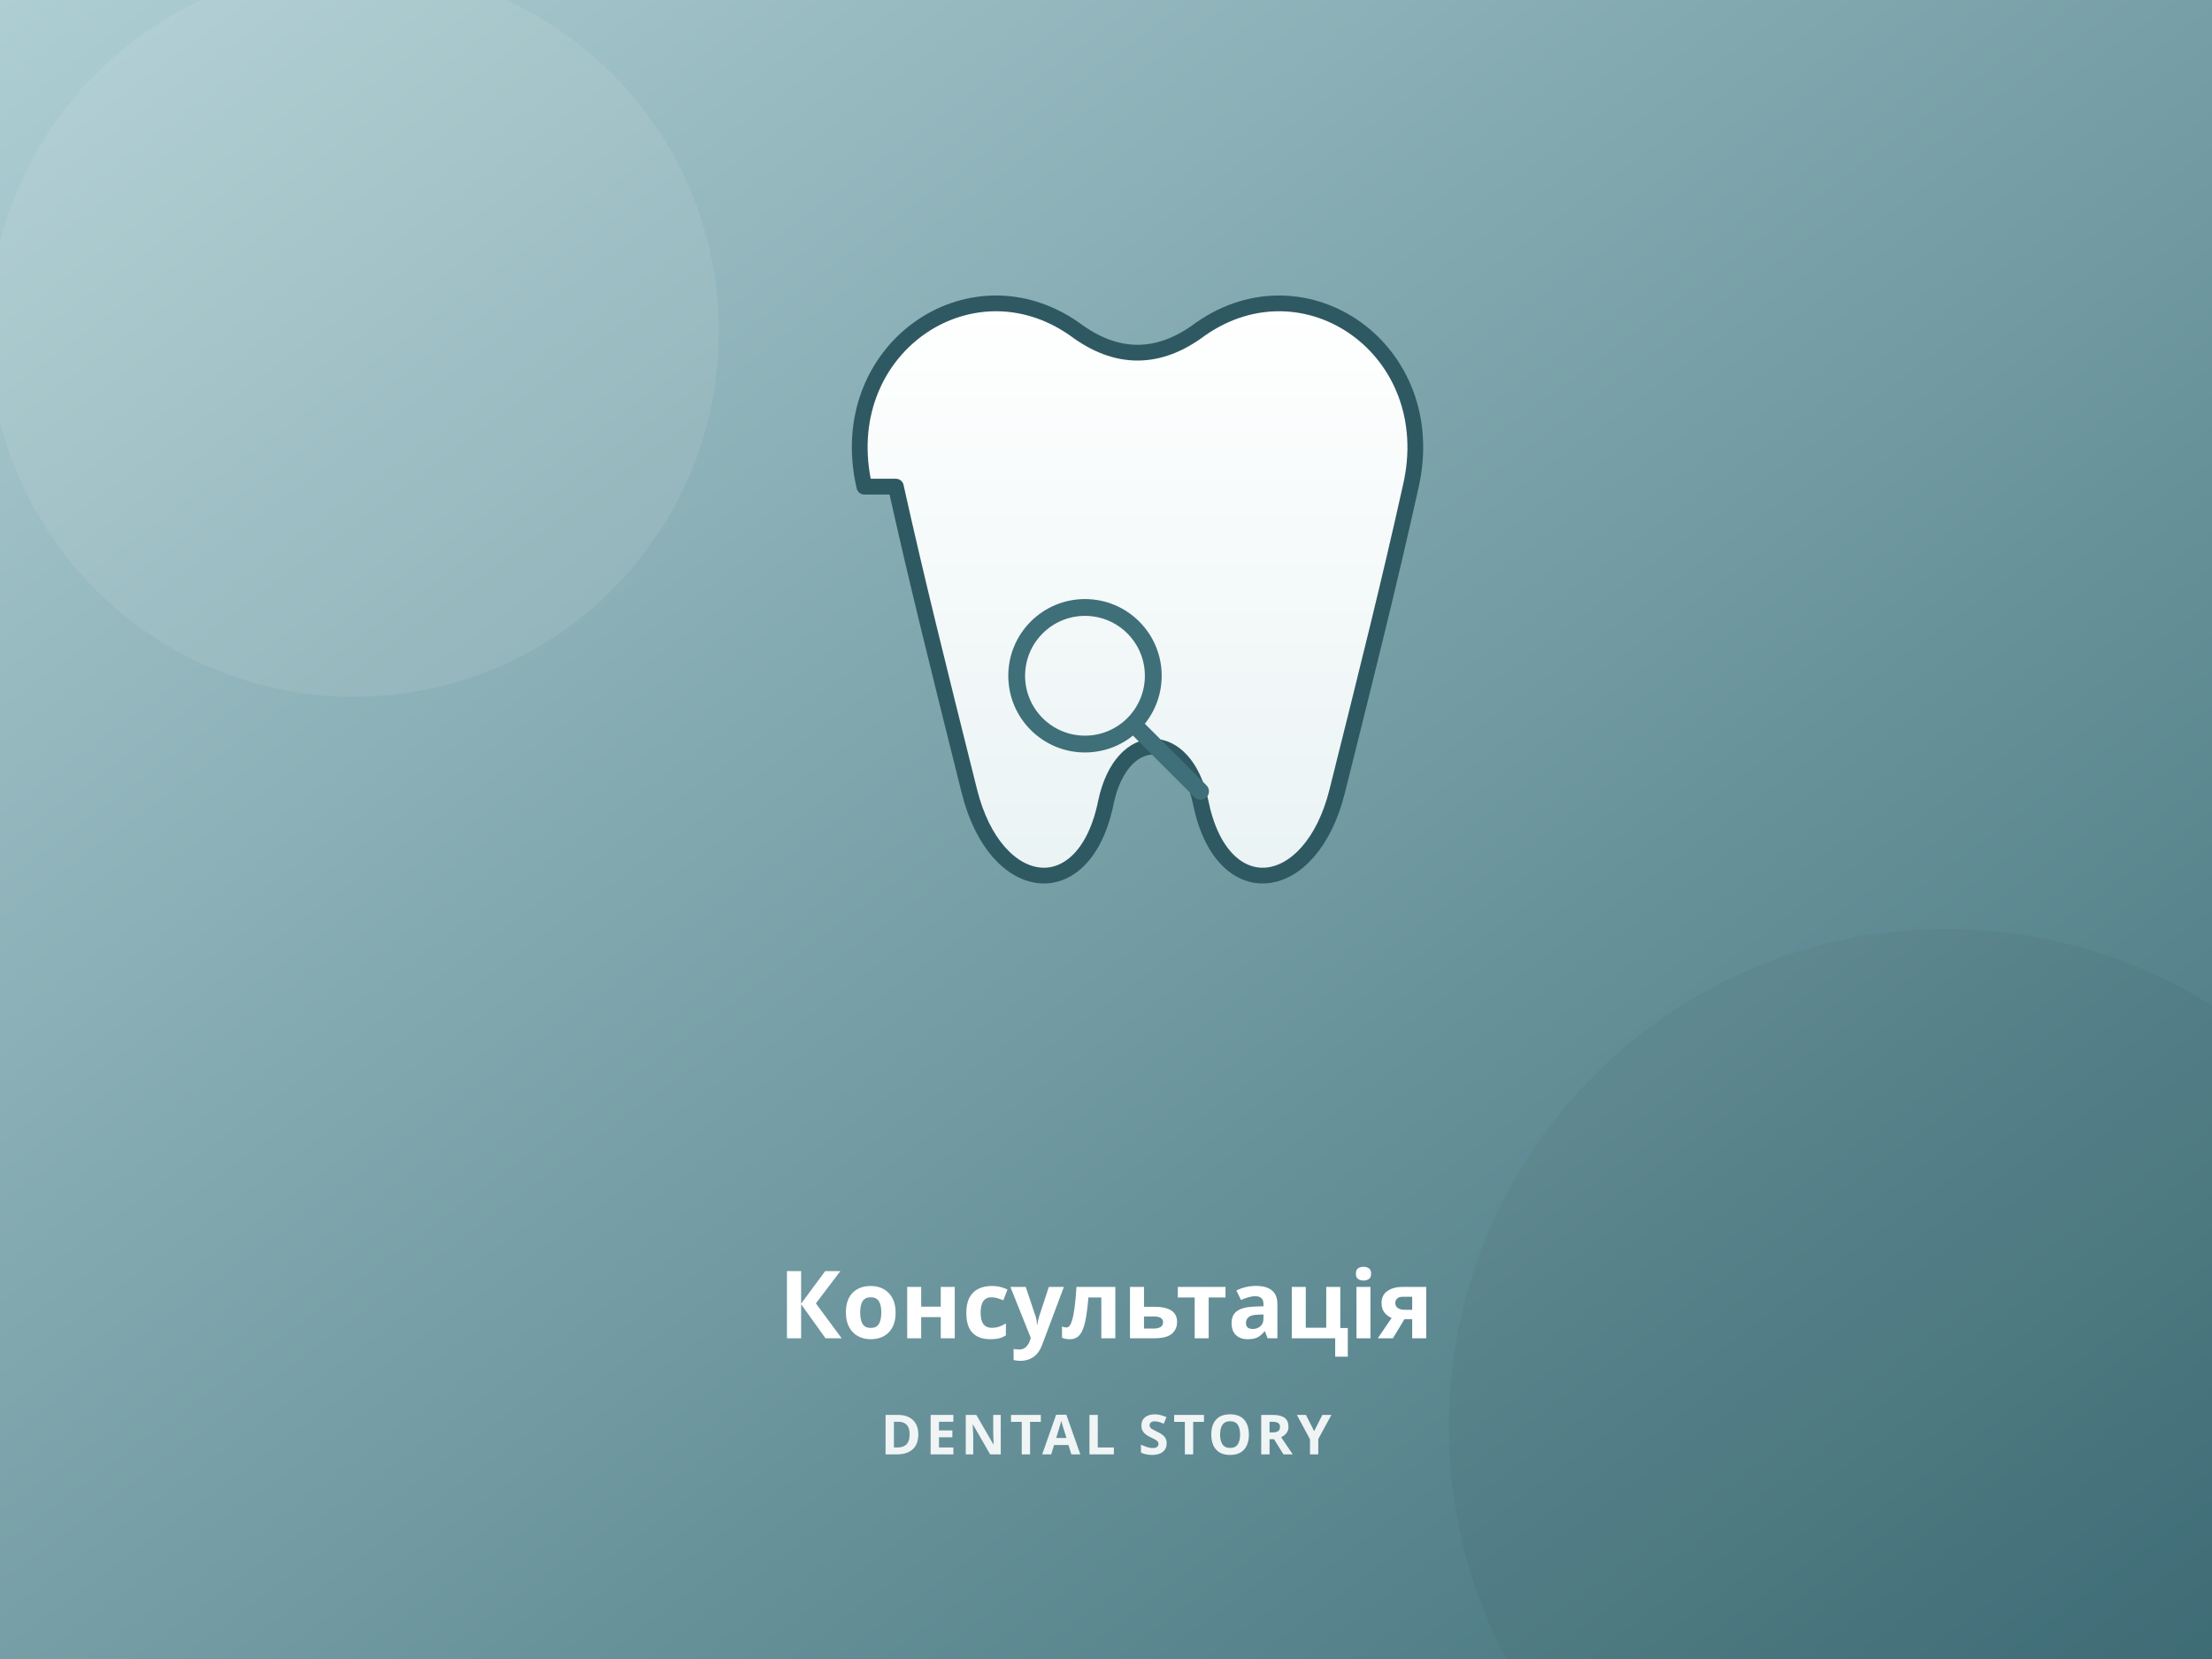
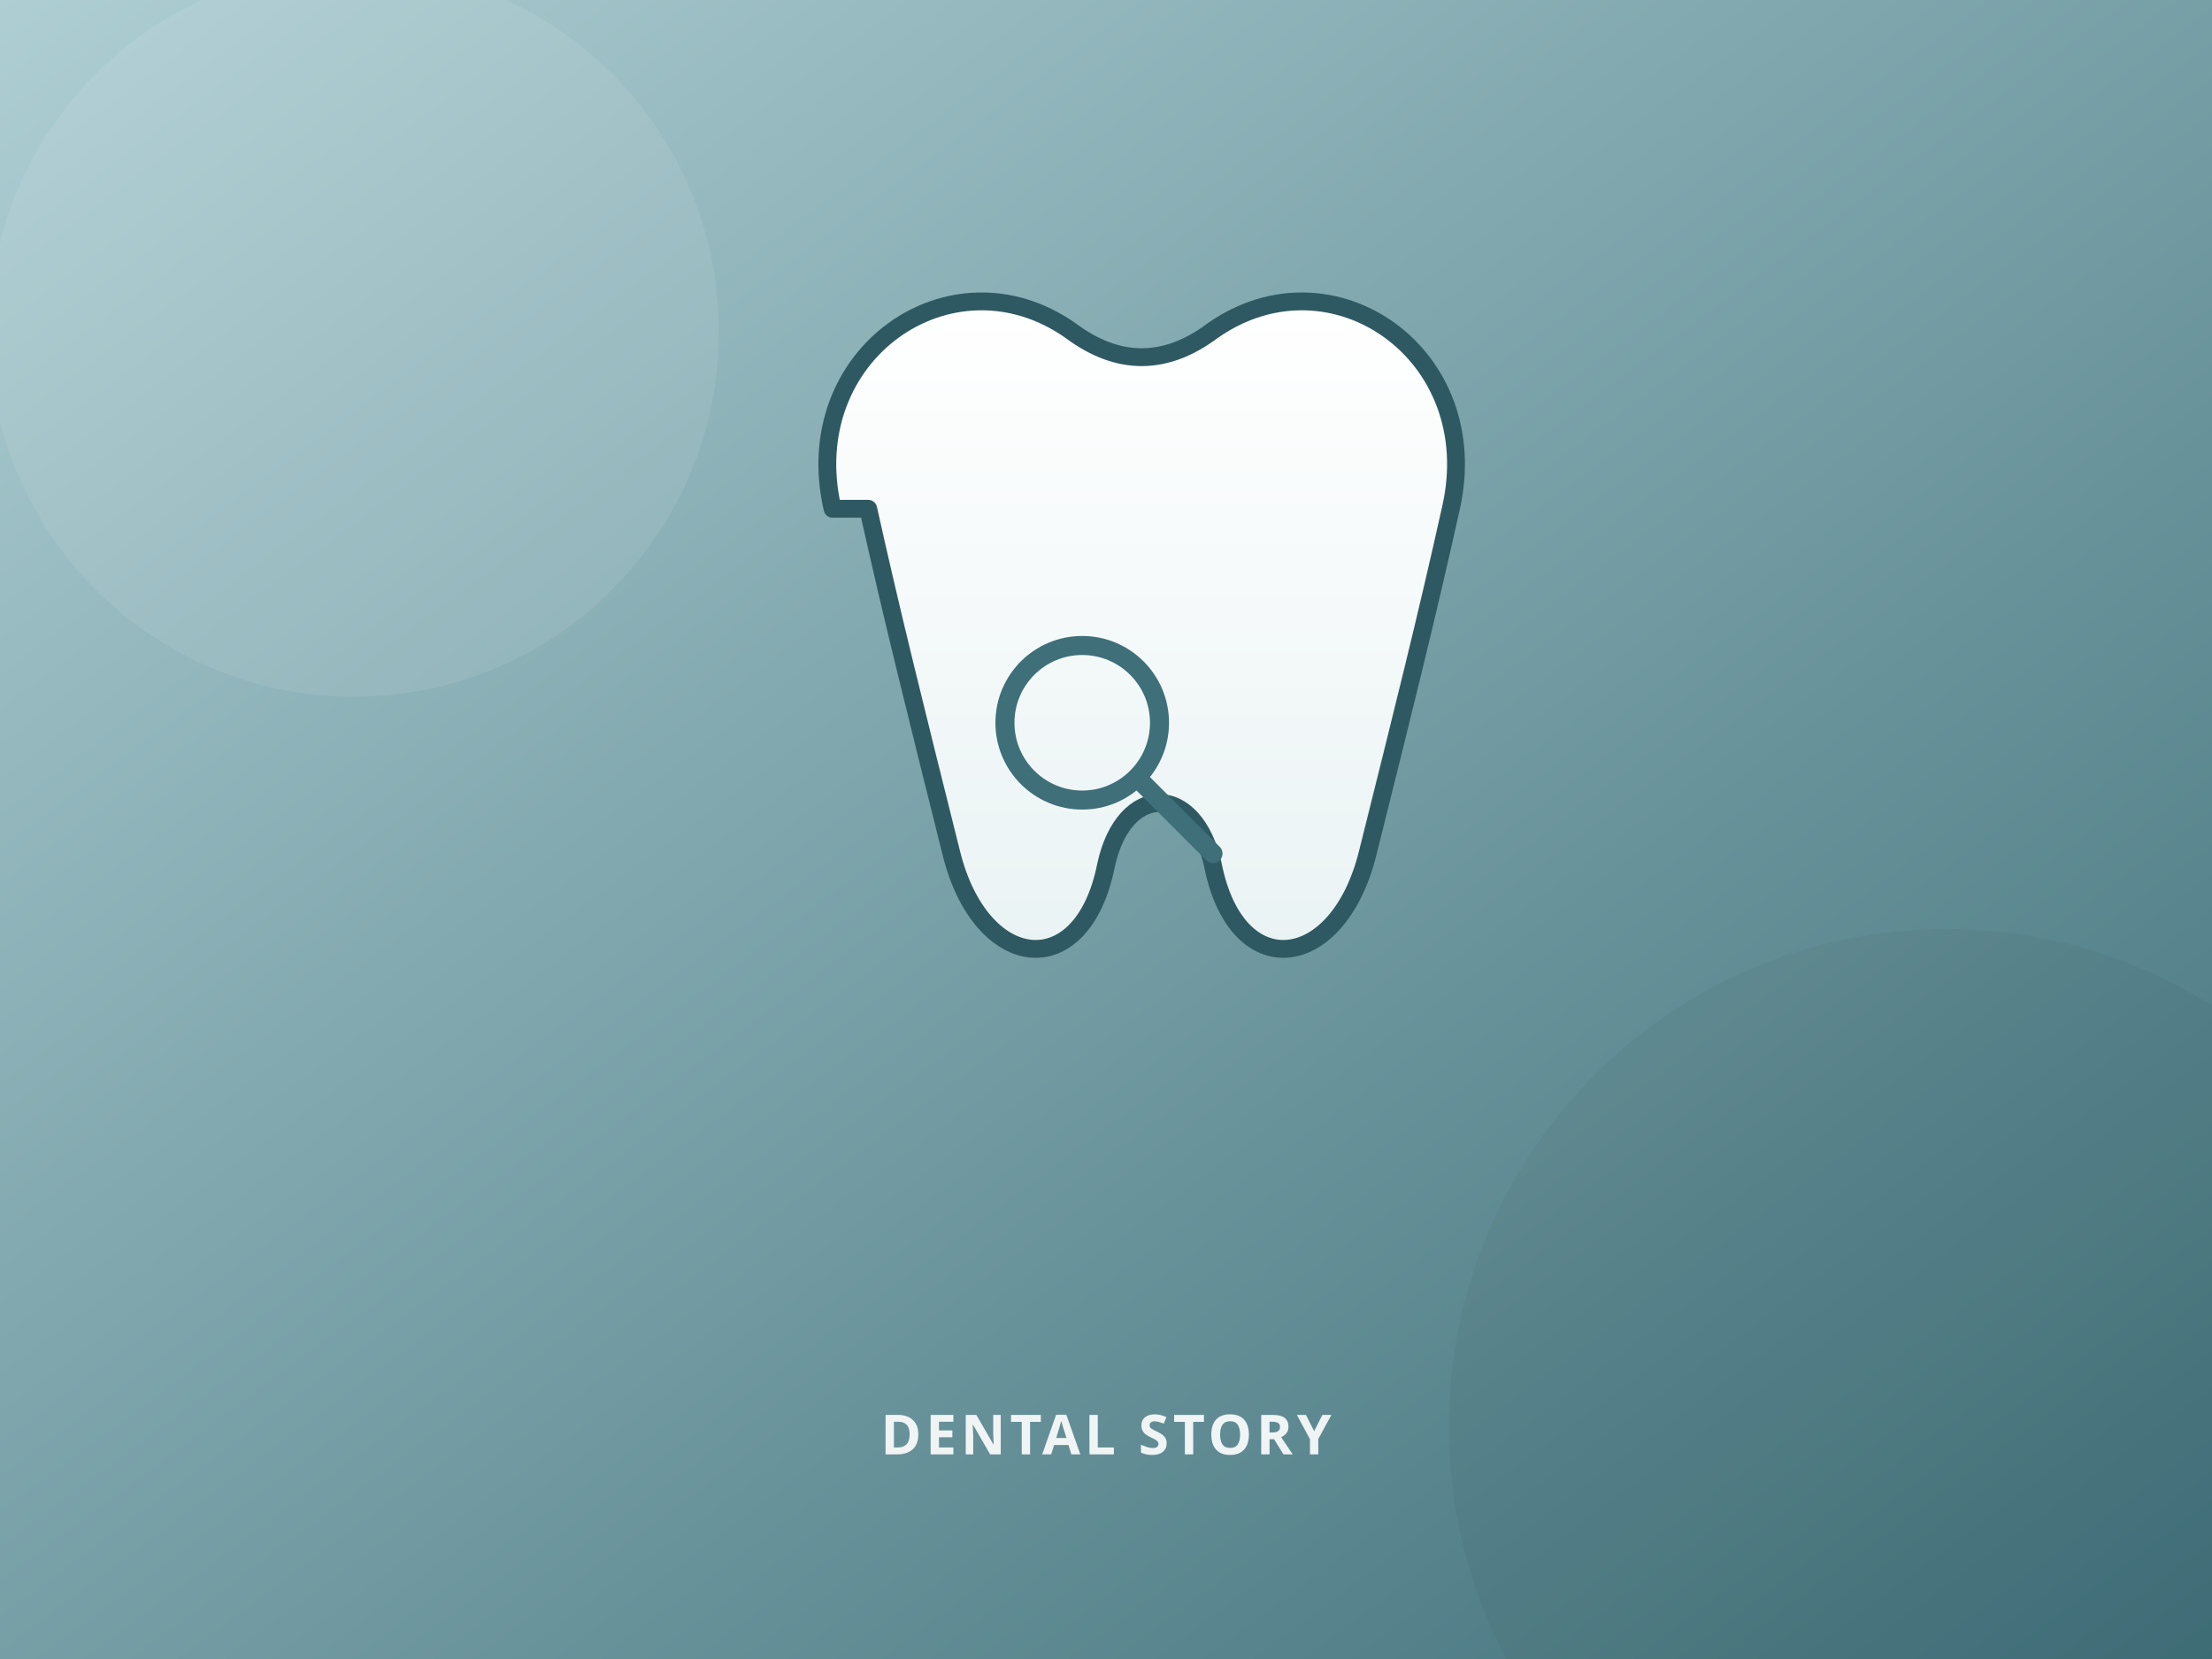
- <svg xmlns="http://www.w3.org/2000/svg" viewBox="0 0 800 600" width="800" height="600" role="img" aria-label="Консультація">
+ <svg xmlns="http://www.w3.org/2000/svg" viewBox="0 0 800 600" width="800" height="600" role="img" aria-label="Dental Story service placeholder">
  <defs>
    <linearGradient id="bg0" x1="0" y1="0" x2="1" y2="1">
      <stop offset="0" stop-color="#AECED3" />
      <stop offset="1" stop-color="#3f6f79" />
    </linearGradient>
    <linearGradient id="tooth0" x1="0" y1="0" x2="0" y2="1">
      <stop offset="0" stop-color="#ffffff" />
      <stop offset="1" stop-color="#eaf3f4" />
    </linearGradient>
  </defs>
  <rect width="800" height="600" fill="url(#bg0)" />
  <circle cx="128" cy="120" r="132" fill="#ffffff" opacity="0.08" />
  <circle cx="704" cy="516" r="180" fill="#2C3E42" opacity="0.07" />
-   <path d="M 312.6 176 c -11.4 -49.4 38 -83.6 76 -57 c 15.2 11.4 30.4 11.4 45.6 0 c 38 -26.6 87.4 7.6 76 57 c -7.6 34.2 -15.2 64.6 -26.6 110.2 c -9.5 38 -41.8 41.8 -49.4 3.8 c -5.7 -26.6 -28.5 -26.6 -34.2 0 c -7.6 38 -39.9 34.2 -49.4 -3.8 c -11.4 -45.6 -19 -76 -26.6 -110.2 Z" fill="url(#tooth0)" stroke="#2F5962" stroke-width="5.7" stroke-linejoin="round" />
-   <g stroke="#3f6f79" stroke-width="6.08" fill="none" stroke-linecap="round" stroke-linejoin="round">
-     <circle cx="392.4" cy="244.4" r="24.7" />
-     <path d="M 411.4 263.4 l 22.8 22.8" />
+   <path d="M 301.1 184 c -12.9 -55.9 43 -94.6 86 -64.5 c 17.2 12.9 34.4 12.9 51.6 0 c 43 -30.1 98.9 8.6 86 64.5 c -8.6 38.7 -17.2 73.1 -30.1 124.7 c -10.75 43 -47.3 47.3 -55.9 4.3 c -6.45 -30.1 -32.25 -30.1 -38.7 0 c -8.6 43 -45.15 38.7 -55.9 -4.3 c -12.9 -51.6 -21.5 -86 -30.1 -124.7 Z" fill="url(#tooth0)" stroke="#2F5962" stroke-width="6.45" stroke-linejoin="round" />
+   <g stroke="#3f6f79" stroke-width="6.88" fill="none" stroke-linecap="round" stroke-linejoin="round">
+     <circle cx="391.4" cy="261.4" r="27.95" />
+     <path d="M 412.9 282.9 l 25.8 25.8" />
  </g>
-   <text x="400" y="484" text-anchor="middle" font-family="Nunito, Verdana, sans-serif" font-size="34" font-weight="800" fill="#ffffff">Консультація</text>
  <g transform="translate(400,526)" text-anchor="middle">
    <text font-family="Nunito, Verdana, sans-serif" font-size="20" font-weight="700" fill="#ffffff" opacity="0.9" letter-spacing="1.5">DENTAL STORY</text>
  </g>
</svg>
